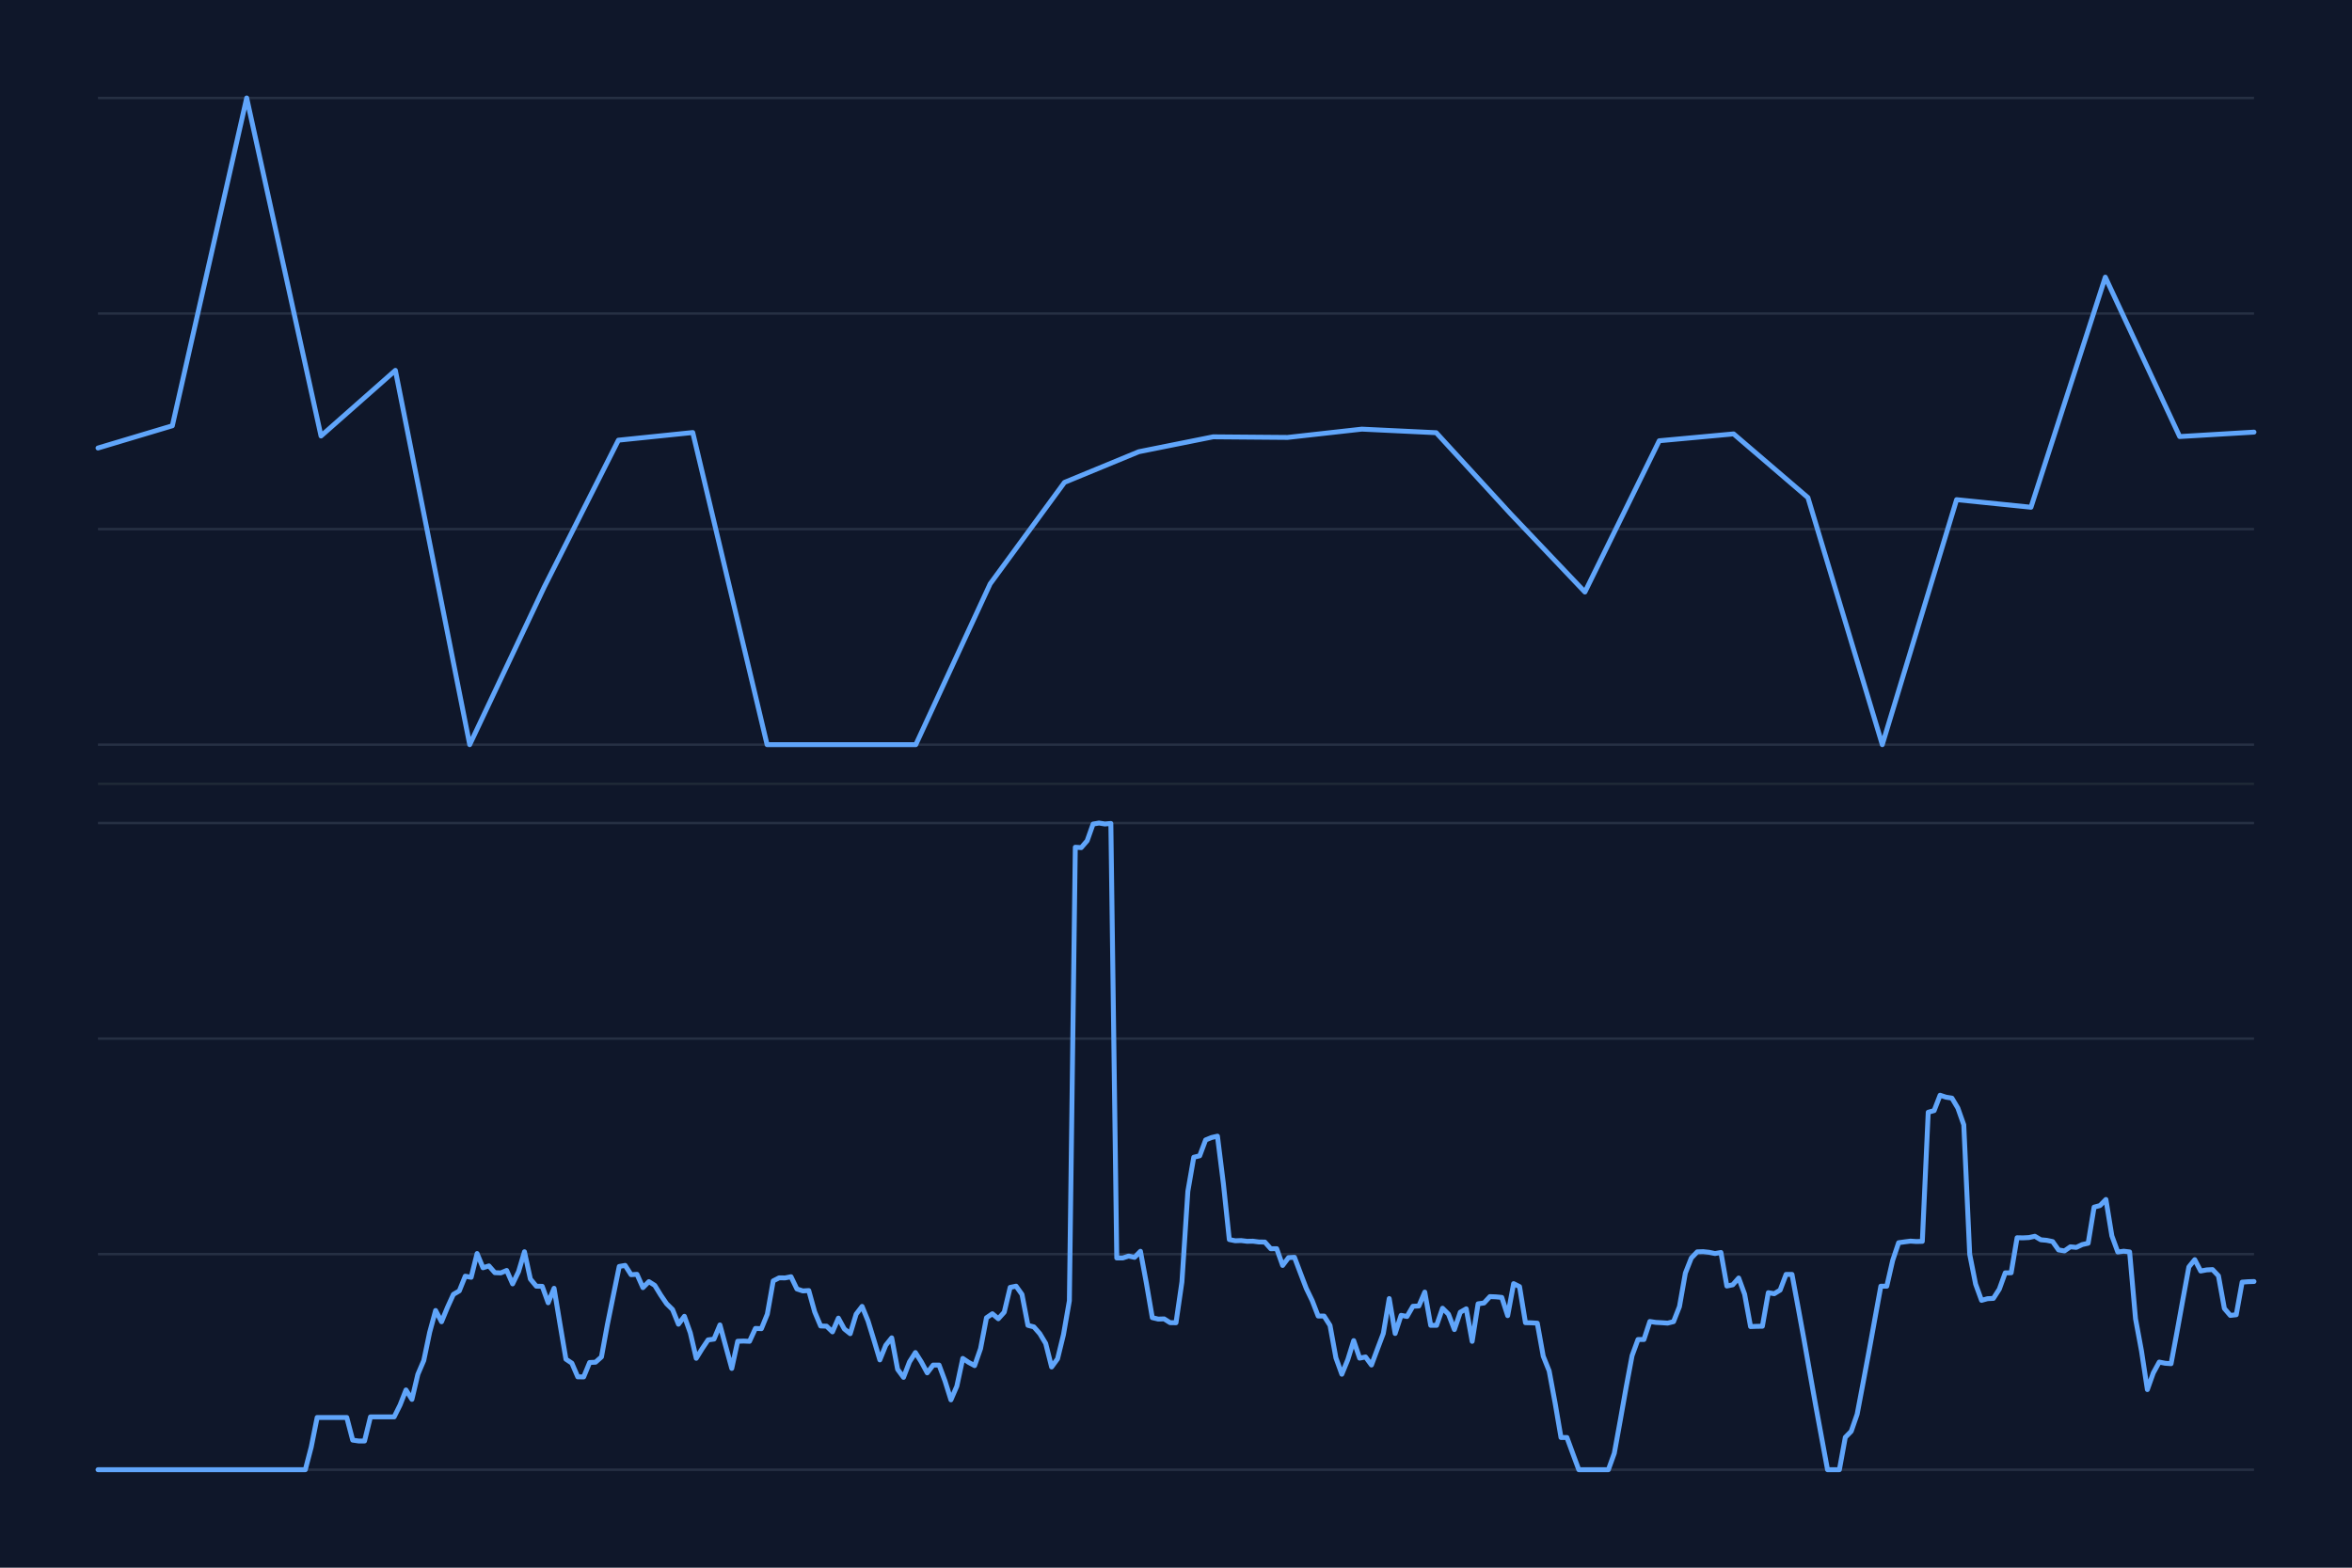
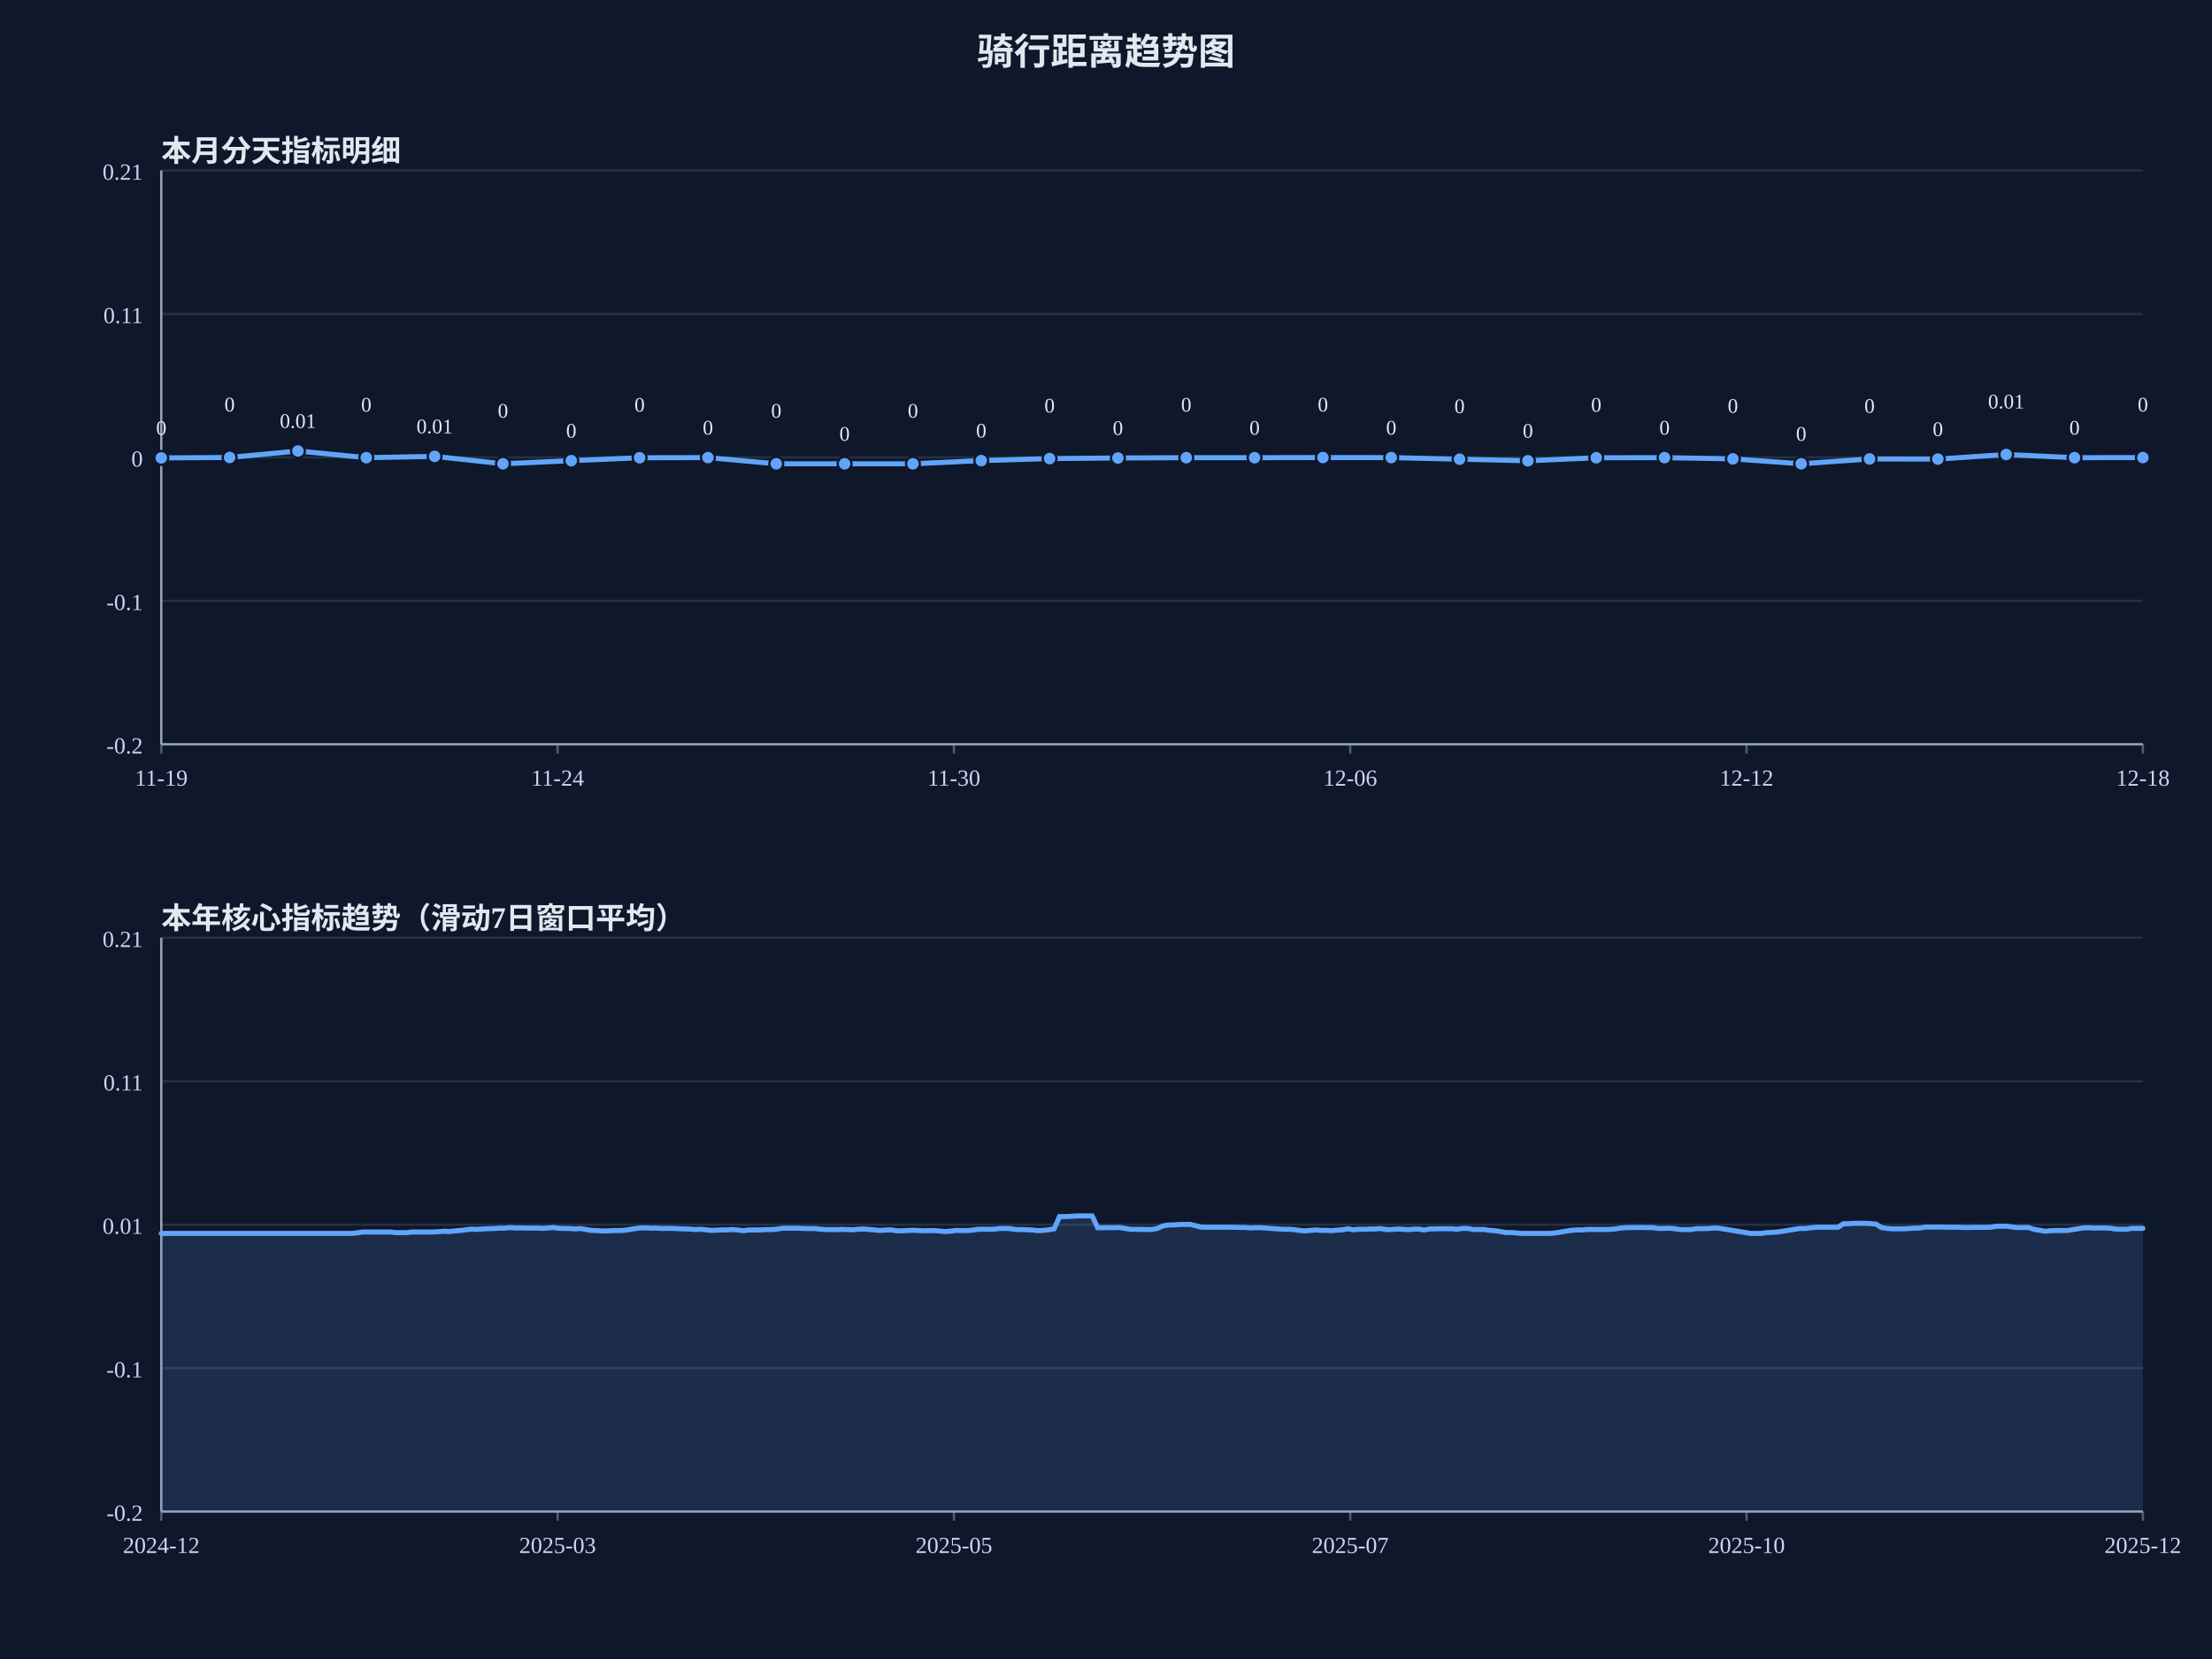
- <svg xmlns="http://www.w3.org/2000/svg" viewBox="0 0 960 640" width="960" height="640">
-   <rect width="960" height="640" fill="#0f172a" />
-   <line x1="40" y1="40.00" x2="920.00" y2="40.00" stroke="#94a3b8" stroke-opacity="0.18" stroke-width="1" />
-   <line x1="40" y1="128.00" x2="920.00" y2="128.00" stroke="#94a3b8" stroke-opacity="0.18" stroke-width="1" />
-   <line x1="40" y1="216.00" x2="920.00" y2="216.00" stroke="#94a3b8" stroke-opacity="0.18" stroke-width="1" />
-   <line x1="40" y1="304.00" x2="920.00" y2="304.00" stroke="#94a3b8" stroke-opacity="0.18" stroke-width="1" />
-   <line x1="40" y1="336.00" x2="920.00" y2="336.00" stroke="#94a3b8" stroke-opacity="0.18" stroke-width="1" />
-   <line x1="40" y1="424.00" x2="920.00" y2="424.00" stroke="#94a3b8" stroke-opacity="0.18" stroke-width="1" />
-   <line x1="40" y1="512.00" x2="920.00" y2="512.00" stroke="#94a3b8" stroke-opacity="0.18" stroke-width="1" />
-   <line x1="40" y1="600.00" x2="920.00" y2="600.00" stroke="#94a3b8" stroke-opacity="0.18" stroke-width="1" />
-   <line x1="40" y1="320.00" x2="920.00" y2="320.00" stroke="#1f2937" stroke-width="1" />
-   <polyline points="40.00,182.90 70.34,173.82 100.69,40.00 131.03,177.99 161.38,151.20 191.72,304.00 222.07,239.78 252.41,179.70 282.76,176.58 313.10,304.00 343.45,304.00 373.79,304.00 404.14,238.36 434.48,196.93 464.83,184.41 495.17,178.33 525.52,178.58 555.86,175.19 586.21,176.65 616.55,209.74 646.90,241.69 677.24,179.94 707.59,177.14 737.93,203.14 768.28,304.00 798.62,203.98 828.97,207.08 859.31,113.14 889.66,178.22 920.00,176.41" fill="none" stroke="#60a5fa" stroke-width="2" stroke-linecap="round" stroke-linejoin="round" />
-   <polyline points="40.00,600.00 42.42,600.00 44.84,600.00 47.25,600.00 49.67,600.00 52.09,600.00 54.51,600.00 56.92,600.00 59.34,600.00 61.76,600.00 64.18,600.00 66.59,600.00 69.01,600.00 71.43,600.00 73.85,600.00 76.26,600.00 78.68,600.00 81.10,600.00 83.52,600.00 85.93,600.00 88.35,600.00 90.77,600.00 93.19,600.00 95.60,600.00 98.02,600.00 100.44,600.00 102.86,600.00 105.27,600.00 107.69,600.00 110.11,600.00 112.53,600.00 114.95,600.00 117.36,600.00 119.78,600.00 122.20,600.00 124.62,600.00 127.03,590.76 129.45,578.68 131.87,578.68 134.29,578.68 136.70,578.68 139.12,578.68 141.54,578.68 143.96,587.92 146.37,588.28 148.79,588.28 151.21,578.44 153.63,578.44 156.04,578.44 158.46,578.44 160.88,578.44 163.30,573.57 165.71,567.44 168.13,571.29 170.55,561.07 172.97,555.42 175.38,543.88 177.80,535.00 180.22,539.60 182.64,533.72 185.05,528.43 187.47,527.00 189.89,521.00 192.31,521.45 194.73,511.75 197.14,517.56 199.56,516.80 201.98,519.56 204.40,519.66 206.81,518.65 209.23,524.14 211.65,519.14 214.07,511.02 216.48,522.17 218.90,525.08 221.32,525.14 223.74,531.85 226.15,525.94 228.57,540.56 230.99,554.87 233.41,556.50 235.82,562.10 238.24,562.12 240.66,556.23 243.08,556.11 245.49,553.96 247.91,540.77 250.33,528.87 252.75,517.02 255.16,516.59 257.58,520.38 260.00,520.24 262.42,525.67 264.84,523.22 267.25,524.74 269.67,528.69 272.09,532.23 274.51,534.61 276.92,540.60 279.34,537.37 281.76,544.14 284.18,554.52 286.59,550.61 289.01,547.01 291.43,546.68 293.85,540.89 296.26,549.79 298.68,558.65 301.10,547.56 303.52,547.48 305.93,547.58 308.35,542.32 310.77,542.43 313.19,536.49 315.60,522.92 318.02,521.67 320.44,521.70 322.86,521.22 325.27,526.21 327.69,527.01 330.11,526.86 332.53,535.58 334.95,541.32 337.36,541.40 339.78,543.73 342.20,538.12 344.62,542.55 347.03,544.47 349.45,536.49 351.87,533.33 354.29,539.24 356.70,547.08 359.12,555.17 361.54,549.20 363.96,546.17 366.37,559.02 368.79,562.30 371.21,556.00 373.63,552.17 376.04,555.98 378.46,560.46 380.88,557.28 383.30,557.28 385.71,563.76 388.13,571.48 390.55,565.89 392.97,554.57 395.38,556.19 397.80,557.51 400.22,550.59 402.64,537.97 405.05,536.33 407.47,538.38 409.89,535.69 412.31,525.57 414.73,525.07 417.14,528.44 419.56,541.06 421.98,541.69 424.40,544.44 426.81,548.45 429.23,558.06 431.65,554.74 434.07,544.87 436.48,531.02 438.90,345.88 441.32,346.04 443.74,343.23 446.15,336.42 448.57,336.00 450.99,336.39 453.41,336.17 455.82,513.56 458.24,513.57 460.66,512.78 463.08,513.31 465.49,510.83 467.91,523.85 470.33,537.93 472.75,538.51 475.16,538.43 477.58,539.97 480.00,540.00 482.42,523.32 484.84,486.33 487.25,472.44 489.67,471.85 492.09,465.38 494.51,464.39 496.92,463.83 499.34,483.19 501.76,506.04 504.18,506.53 506.59,506.45 509.01,506.75 511.43,506.71 513.85,507.03 516.26,507.06 518.68,509.79 521.10,509.77 523.52,516.61 525.93,513.42 528.35,513.28 530.77,519.69 533.19,526.02 535.60,530.99 538.02,537.26 540.44,537.28 542.86,541.09 545.27,554.33 547.69,561.02 550.11,555.12 552.53,547.30 554.95,554.45 557.36,553.97 559.78,557.26 562.20,550.77 564.62,544.36 567.03,530.13 569.45,544.39 571.87,536.98 574.29,537.44 576.70,533.28 579.12,533.16 581.54,527.49 583.96,541.06 586.37,541.06 588.79,534.08 591.21,536.49 593.63,542.79 596.04,535.70 598.46,534.32 600.88,547.60 603.30,532.27 605.71,531.94 608.13,529.33 610.55,529.43 612.97,529.66 615.38,537.11 617.80,524.04 620.22,525.25 622.64,539.98 625.05,540.03 627.47,540.18 629.89,553.65 632.31,559.66 634.73,572.73 637.14,586.85 639.56,586.85 641.98,593.46 644.40,600.00 646.81,600.00 649.23,600.00 651.65,600.00 654.07,600.00 656.48,600.00 658.90,593.28 661.32,579.94 663.74,566.31 666.15,553.45 668.57,546.85 670.99,546.85 673.41,539.49 675.82,539.86 678.24,539.99 680.66,540.16 683.08,539.55 685.49,533.42 687.91,519.72 690.33,513.58 692.75,511.06 695.16,510.98 697.58,511.24 700.00,511.75 702.42,511.32 704.84,525.02 707.25,524.51 709.67,521.74 712.09,528.36 714.51,541.56 716.92,541.47 719.34,541.43 721.76,527.73 724.18,528.15 726.59,526.67 729.01,520.27 731.43,520.27 733.85,533.32 736.26,546.52 738.68,560.22 741.10,573.81 743.52,586.93 745.93,600.00 748.35,600.00 750.77,600.00 753.19,586.77 755.60,584.32 758.02,577.34 760.44,564.55 762.86,551.61 765.27,538.33 767.69,525.08 770.11,525.09 772.53,514.53 774.95,507.33 777.36,506.99 779.78,506.68 782.20,506.84 784.62,506.78 787.03,454.07 789.45,453.39 791.87,447.12 794.29,447.92 796.70,448.30 799.12,452.35 801.54,459.19 803.96,512.05 806.37,524.22 808.79,530.86 811.21,530.19 813.63,530.06 816.04,526.30 818.46,519.63 820.88,519.61 823.30,505.30 825.71,505.35 828.13,505.23 830.55,504.70 832.97,506.13 835.38,506.35 837.80,506.86 840.22,510.28 842.64,510.68 845.05,509.00 847.47,509.24 849.89,508.09 852.31,507.54 854.73,492.81 857.14,492.16 859.56,489.68 861.98,504.49 864.40,511.13 866.81,510.80 869.23,511.09 871.65,538.42 874.07,551.47 876.48,567.29 878.90,560.49 881.32,556.06 883.74,556.54 886.15,556.72 888.57,543.74 890.99,530.40 893.41,517.22 895.82,514.25 898.24,518.89 900.66,518.43 903.08,518.30 905.49,520.85 907.91,534.18 910.33,537.01 912.75,536.74 915.16,523.43 917.58,523.25 920.00,523.17" fill="none" stroke="#60a5fa" stroke-width="2" stroke-linecap="round" stroke-linejoin="round" />
+ <svg xmlns="http://www.w3.org/2000/svg" viewBox="0 0 960 720" width="960" height="720">
+   <rect width="960" height="720" fill="#0f172a" />
+   <text x="480" y="28" fill="#e2e8f0" font-size="16" font-weight="700" text-anchor="middle">骑行距离趋势图</text>
+   <text x="70" y="70" fill="#e2e8f0" font-size="13" font-weight="600">本月分天指标明细</text>
+   <line x1="70" y1="323.00" x2="930" y2="323.00" stroke="#94a3b8" stroke-opacity="0.18" stroke-width="1" />
+   <text x="62" y="327.00" fill="#cbd5f5" font-size="10" text-anchor="end">-0.2</text>
+   <line x1="70" y1="260.75" x2="930" y2="260.75" stroke="#94a3b8" stroke-opacity="0.18" stroke-width="1" />
+   <text x="62" y="264.75" fill="#cbd5f5" font-size="10" text-anchor="end">-0.1</text>
+   <line x1="70" y1="198.50" x2="930" y2="198.50" stroke="#94a3b8" stroke-opacity="0.18" stroke-width="1" />
+   <text x="62" y="202.50" fill="#cbd5f5" font-size="10" text-anchor="end">0</text>
+   <line x1="70" y1="136.25" x2="930" y2="136.25" stroke="#94a3b8" stroke-opacity="0.18" stroke-width="1" />
+   <text x="62" y="140.25" fill="#cbd5f5" font-size="10" text-anchor="end">0.11</text>
+   <line x1="70" y1="74.00" x2="930" y2="74.00" stroke="#94a3b8" stroke-opacity="0.18" stroke-width="1" />
+   <text x="62" y="78.00" fill="#cbd5f5" font-size="10" text-anchor="end">0.21</text>
+   <line x1="70.00" y1="323" x2="70.00" y2="327" stroke="#94a3b8" stroke-opacity="0.5" stroke-width="1" />
+   <text x="70.00" y="341" fill="#cbd5f5" font-size="10" text-anchor="middle">11-19</text>
+   <line x1="242.00" y1="323" x2="242.00" y2="327" stroke="#94a3b8" stroke-opacity="0.5" stroke-width="1" />
+   <text x="242.00" y="341" fill="#cbd5f5" font-size="10" text-anchor="middle">11-24</text>
+   <line x1="414.00" y1="323" x2="414.00" y2="327" stroke="#94a3b8" stroke-opacity="0.5" stroke-width="1" />
+   <text x="414.00" y="341" fill="#cbd5f5" font-size="10" text-anchor="middle">11-30</text>
+   <line x1="586.00" y1="323" x2="586.00" y2="327" stroke="#94a3b8" stroke-opacity="0.5" stroke-width="1" />
+   <text x="586.00" y="341" fill="#cbd5f5" font-size="10" text-anchor="middle">12-06</text>
+   <line x1="758.00" y1="323" x2="758.00" y2="327" stroke="#94a3b8" stroke-opacity="0.5" stroke-width="1" />
+   <text x="758.00" y="341" fill="#cbd5f5" font-size="10" text-anchor="middle">12-12</text>
+   <line x1="930.00" y1="323" x2="930.00" y2="327" stroke="#94a3b8" stroke-opacity="0.5" stroke-width="1" />
+   <text x="930.00" y="341" fill="#cbd5f5" font-size="10" text-anchor="middle">12-18</text>
+   <line x1="70" y1="74" x2="70" y2="323" stroke="#94a3b8" stroke-width="1" />
+   <line x1="70" y1="323" x2="930" y2="323" stroke="#94a3b8" stroke-width="1" />
+   <path d="M70.00,198.73 L99.66,198.54 L129.31,195.72 L158.97,198.63 L188.62,198.06 L218.28,201.28 L247.93,199.93 L277.59,198.66 L307.24,198.60 L336.90,201.28 L366.55,201.28 L396.21,201.28 L425.86,199.90 L455.52,199.02 L485.17,198.76 L514.83,198.63 L544.48,198.64 L574.14,198.57 L603.79,198.60 L633.45,199.29 L663.10,199.97 L692.76,198.67 L722.41,198.61 L752.07,199.15 L781.72,201.28 L811.38,199.17 L841.03,199.24 L870.69,197.26 L900.34,198.63 L930.00,198.59" fill="none" stroke="#60a5fa" stroke-width="2.2" stroke-linecap="round" />
+   <circle cx="70.00" cy="198.73" r="3" fill="#60a5fa" stroke="#0f172a" stroke-width="1" />
+   <text x="70.00" y="188.73" fill="#e2e8f0" font-size="9" text-anchor="middle">0</text>
+   <circle cx="99.66" cy="198.54" r="3" fill="#60a5fa" stroke="#0f172a" stroke-width="1" />
+   <text x="99.66" y="178.54" fill="#e2e8f0" font-size="9" text-anchor="middle">0</text>
+   <circle cx="129.31" cy="195.72" r="3" fill="#60a5fa" stroke="#0f172a" stroke-width="1" />
+   <text x="129.31" y="185.72" fill="#e2e8f0" font-size="9" text-anchor="middle">0.01</text>
+   <circle cx="158.97" cy="198.63" r="3" fill="#60a5fa" stroke="#0f172a" stroke-width="1" />
+   <text x="158.97" y="178.63" fill="#e2e8f0" font-size="9" text-anchor="middle">0</text>
+   <circle cx="188.62" cy="198.06" r="3" fill="#60a5fa" stroke="#0f172a" stroke-width="1" />
+   <text x="188.62" y="188.06" fill="#e2e8f0" font-size="9" text-anchor="middle">0.01</text>
+   <circle cx="218.28" cy="201.28" r="3" fill="#60a5fa" stroke="#0f172a" stroke-width="1" />
+   <text x="218.28" y="181.28" fill="#e2e8f0" font-size="9" text-anchor="middle">0</text>
+   <circle cx="247.93" cy="199.93" r="3" fill="#60a5fa" stroke="#0f172a" stroke-width="1" />
+   <text x="247.93" y="189.93" fill="#e2e8f0" font-size="9" text-anchor="middle">0</text>
+   <circle cx="277.59" cy="198.66" r="3" fill="#60a5fa" stroke="#0f172a" stroke-width="1" />
+   <text x="277.59" y="178.66" fill="#e2e8f0" font-size="9" text-anchor="middle">0</text>
+   <circle cx="307.24" cy="198.60" r="3" fill="#60a5fa" stroke="#0f172a" stroke-width="1" />
+   <text x="307.24" y="188.60" fill="#e2e8f0" font-size="9" text-anchor="middle">0</text>
+   <circle cx="336.90" cy="201.28" r="3" fill="#60a5fa" stroke="#0f172a" stroke-width="1" />
+   <text x="336.90" y="181.28" fill="#e2e8f0" font-size="9" text-anchor="middle">0</text>
+   <circle cx="366.55" cy="201.28" r="3" fill="#60a5fa" stroke="#0f172a" stroke-width="1" />
+   <text x="366.55" y="191.28" fill="#e2e8f0" font-size="9" text-anchor="middle">0</text>
+   <circle cx="396.21" cy="201.28" r="3" fill="#60a5fa" stroke="#0f172a" stroke-width="1" />
+   <text x="396.21" y="181.28" fill="#e2e8f0" font-size="9" text-anchor="middle">0</text>
+   <circle cx="425.86" cy="199.90" r="3" fill="#60a5fa" stroke="#0f172a" stroke-width="1" />
+   <text x="425.86" y="189.90" fill="#e2e8f0" font-size="9" text-anchor="middle">0</text>
+   <circle cx="455.52" cy="199.02" r="3" fill="#60a5fa" stroke="#0f172a" stroke-width="1" />
+   <text x="455.52" y="179.02" fill="#e2e8f0" font-size="9" text-anchor="middle">0</text>
+   <circle cx="485.17" cy="198.76" r="3" fill="#60a5fa" stroke="#0f172a" stroke-width="1" />
+   <text x="485.17" y="188.76" fill="#e2e8f0" font-size="9" text-anchor="middle">0</text>
+   <circle cx="514.83" cy="198.63" r="3" fill="#60a5fa" stroke="#0f172a" stroke-width="1" />
+   <text x="514.83" y="178.63" fill="#e2e8f0" font-size="9" text-anchor="middle">0</text>
+   <circle cx="544.48" cy="198.64" r="3" fill="#60a5fa" stroke="#0f172a" stroke-width="1" />
+   <text x="544.48" y="188.64" fill="#e2e8f0" font-size="9" text-anchor="middle">0</text>
+   <circle cx="574.14" cy="198.57" r="3" fill="#60a5fa" stroke="#0f172a" stroke-width="1" />
+   <text x="574.14" y="178.57" fill="#e2e8f0" font-size="9" text-anchor="middle">0</text>
+   <circle cx="603.79" cy="198.60" r="3" fill="#60a5fa" stroke="#0f172a" stroke-width="1" />
+   <text x="603.79" y="188.60" fill="#e2e8f0" font-size="9" text-anchor="middle">0</text>
+   <circle cx="633.45" cy="199.29" r="3" fill="#60a5fa" stroke="#0f172a" stroke-width="1" />
+   <text x="633.45" y="179.29" fill="#e2e8f0" font-size="9" text-anchor="middle">0</text>
+   <circle cx="663.10" cy="199.97" r="3" fill="#60a5fa" stroke="#0f172a" stroke-width="1" />
+   <text x="663.10" y="189.97" fill="#e2e8f0" font-size="9" text-anchor="middle">0</text>
+   <circle cx="692.76" cy="198.67" r="3" fill="#60a5fa" stroke="#0f172a" stroke-width="1" />
+   <text x="692.76" y="178.67" fill="#e2e8f0" font-size="9" text-anchor="middle">0</text>
+   <circle cx="722.41" cy="198.61" r="3" fill="#60a5fa" stroke="#0f172a" stroke-width="1" />
+   <text x="722.41" y="188.61" fill="#e2e8f0" font-size="9" text-anchor="middle">0</text>
+   <circle cx="752.07" cy="199.15" r="3" fill="#60a5fa" stroke="#0f172a" stroke-width="1" />
+   <text x="752.07" y="179.15" fill="#e2e8f0" font-size="9" text-anchor="middle">0</text>
+   <circle cx="781.72" cy="201.28" r="3" fill="#60a5fa" stroke="#0f172a" stroke-width="1" />
+   <text x="781.72" y="191.28" fill="#e2e8f0" font-size="9" text-anchor="middle">0</text>
+   <circle cx="811.38" cy="199.17" r="3" fill="#60a5fa" stroke="#0f172a" stroke-width="1" />
+   <text x="811.38" y="179.17" fill="#e2e8f0" font-size="9" text-anchor="middle">0</text>
+   <circle cx="841.03" cy="199.24" r="3" fill="#60a5fa" stroke="#0f172a" stroke-width="1" />
+   <text x="841.03" y="189.24" fill="#e2e8f0" font-size="9" text-anchor="middle">0</text>
+   <circle cx="870.69" cy="197.26" r="3" fill="#60a5fa" stroke="#0f172a" stroke-width="1" />
+   <text x="870.69" y="177.26" fill="#e2e8f0" font-size="9" text-anchor="middle">0.01</text>
+   <circle cx="900.34" cy="198.63" r="3" fill="#60a5fa" stroke="#0f172a" stroke-width="1" />
+   <text x="900.34" y="188.63" fill="#e2e8f0" font-size="9" text-anchor="middle">0</text>
+   <circle cx="930.00" cy="198.59" r="3" fill="#60a5fa" stroke="#0f172a" stroke-width="1" />
+   <text x="930.00" y="178.59" fill="#e2e8f0" font-size="9" text-anchor="middle">0</text>
+   <text x="70" y="403" fill="#e2e8f0" font-size="13" font-weight="600">本年核心指标趋势（滑动7日窗口平均）</text>
+   <line x1="70" y1="656.00" x2="930" y2="656.00" stroke="#94a3b8" stroke-opacity="0.18" stroke-width="1" />
+   <text x="62" y="660.00" fill="#cbd5f5" font-size="10" text-anchor="end">-0.2</text>
+   <line x1="70" y1="593.75" x2="930" y2="593.75" stroke="#94a3b8" stroke-opacity="0.18" stroke-width="1" />
+   <text x="62" y="597.75" fill="#cbd5f5" font-size="10" text-anchor="end">-0.1</text>
+   <line x1="70" y1="531.50" x2="930" y2="531.50" stroke="#94a3b8" stroke-opacity="0.18" stroke-width="1" />
+   <text x="62" y="535.50" fill="#cbd5f5" font-size="10" text-anchor="end">0.01</text>
+   <line x1="70" y1="469.25" x2="930" y2="469.25" stroke="#94a3b8" stroke-opacity="0.18" stroke-width="1" />
+   <text x="62" y="473.25" fill="#cbd5f5" font-size="10" text-anchor="end">0.11</text>
+   <line x1="70" y1="407.00" x2="930" y2="407.00" stroke="#94a3b8" stroke-opacity="0.18" stroke-width="1" />
+   <text x="62" y="411.00" fill="#cbd5f5" font-size="10" text-anchor="end">0.21</text>
+   <line x1="70.00" y1="656" x2="70.00" y2="660" stroke="#94a3b8" stroke-opacity="0.5" stroke-width="1" />
+   <text x="70.00" y="674" fill="#cbd5f5" font-size="10" text-anchor="middle">2024-12</text>
+   <line x1="242.00" y1="656" x2="242.00" y2="660" stroke="#94a3b8" stroke-opacity="0.5" stroke-width="1" />
+   <text x="242.00" y="674" fill="#cbd5f5" font-size="10" text-anchor="middle">2025-03</text>
+   <line x1="414.00" y1="656" x2="414.00" y2="660" stroke="#94a3b8" stroke-opacity="0.5" stroke-width="1" />
+   <text x="414.00" y="674" fill="#cbd5f5" font-size="10" text-anchor="middle">2025-05</text>
+   <line x1="586.00" y1="656" x2="586.00" y2="660" stroke="#94a3b8" stroke-opacity="0.5" stroke-width="1" />
+   <text x="586.00" y="674" fill="#cbd5f5" font-size="10" text-anchor="middle">2025-07</text>
+   <line x1="758.00" y1="656" x2="758.00" y2="660" stroke="#94a3b8" stroke-opacity="0.5" stroke-width="1" />
+   <text x="758.00" y="674" fill="#cbd5f5" font-size="10" text-anchor="middle">2025-10</text>
+   <line x1="930.00" y1="656" x2="930.00" y2="660" stroke="#94a3b8" stroke-opacity="0.5" stroke-width="1" />
+   <text x="930.00" y="674" fill="#cbd5f5" font-size="10" text-anchor="middle">2025-12</text>
+   <line x1="70" y1="407" x2="70" y2="656" stroke="#94a3b8" stroke-width="1" />
+   <line x1="70" y1="656" x2="930" y2="656" stroke="#94a3b8" stroke-width="1" />
+   <path d="M70.00,656.00 L70.00,535.30 L72.36,535.30 L74.73,535.30 L77.09,535.30 L79.45,535.30 L81.81,535.30 L84.18,535.30 L86.54,535.30 L88.90,535.30 L91.26,535.30 L93.63,535.30 L95.99,535.30 L98.35,535.30 L100.71,535.30 L103.08,535.30 L105.44,535.30 L107.80,535.30 L110.16,535.30 L112.53,535.30 L114.89,535.30 L117.25,535.30 L119.62,535.30 L121.98,535.30 L124.34,535.30 L126.70,535.30 L129.07,535.30 L131.43,535.30 L133.79,535.30 L136.15,535.30 L138.52,535.30 L140.88,535.30 L143.24,535.30 L145.60,535.30 L147.97,535.30 L150.33,535.30 L152.69,535.30 L155.05,535.03 L157.42,534.68 L159.78,534.68 L162.14,534.68 L164.51,534.68 L166.87,534.68 L169.23,534.68 L171.59,534.95 L173.96,534.96 L176.32,534.96 L178.68,534.68 L181.04,534.68 L183.41,534.68 L185.77,534.68 L188.13,534.68 L190.49,534.54 L192.86,534.36 L195.22,534.47 L197.58,534.18 L199.95,534.01 L202.31,533.68 L204.67,533.43 L207.03,533.56 L209.40,533.39 L211.76,533.24 L214.12,533.20 L216.48,533.02 L218.85,533.04 L221.21,532.76 L223.57,532.93 L225.93,532.90 L228.30,532.98 L230.66,532.99 L233.02,532.96 L235.38,533.11 L237.75,532.97 L240.11,532.74 L242.47,533.06 L244.84,533.14 L247.20,533.14 L249.56,533.34 L251.92,533.17 L254.29,533.59 L256.65,534.00 L259.01,534.05 L261.37,534.21 L263.74,534.21 L266.10,534.04 L268.46,534.03 L270.82,533.97 L273.19,533.59 L275.55,533.25 L277.91,532.91 L280.27,532.90 L282.64,533.01 L285.00,533.00 L287.36,533.16 L289.73,533.09 L292.09,533.13 L294.45,533.25 L296.81,533.35 L299.18,533.42 L301.54,533.59 L303.90,533.50 L306.26,533.69 L308.63,533.99 L310.99,533.88 L313.35,533.77 L315.71,533.76 L318.08,533.60 L320.44,533.85 L322.80,534.11 L325.16,533.79 L327.53,533.79 L329.89,533.79 L332.25,533.64 L334.62,533.64 L336.98,533.47 L339.34,533.08 L341.70,533.04 L344.07,533.04 L346.43,533.03 L348.79,533.17 L351.15,533.20 L353.52,533.19 L355.88,533.44 L358.24,533.61 L360.60,533.61 L362.97,533.68 L365.33,533.52 L367.69,533.64 L370.05,533.70 L372.42,533.47 L374.78,533.38 L377.14,533.55 L379.51,533.77 L381.87,534.01 L384.23,533.84 L386.59,533.75 L388.96,534.12 L391.32,534.21 L393.68,534.03 L396.04,533.92 L398.41,534.03 L400.77,534.16 L403.13,534.07 L405.49,534.07 L407.86,534.25 L410.22,534.48 L412.58,534.32 L414.95,533.99 L417.31,534.04 L419.67,534.07 L422.03,533.88 L424.40,533.51 L426.76,533.47 L429.12,533.52 L431.48,533.45 L433.85,533.16 L436.21,533.14 L438.57,533.24 L440.93,533.60 L443.30,533.62 L445.66,533.70 L448.02,533.81 L450.38,534.09 L452.75,534.00 L455.11,533.71 L457.47,533.31 L459.84,527.99 L462.20,527.99 L464.56,527.91 L466.92,527.72 L469.29,527.70 L471.65,527.71 L474.01,527.71 L476.37,532.81 L478.74,532.81 L481.10,532.79 L483.46,532.80 L485.82,532.73 L488.19,533.11 L490.55,533.51 L492.91,533.53 L495.27,533.53 L497.64,533.57 L500.00,533.57 L502.36,533.09 L504.73,532.03 L507.09,531.63 L509.45,531.61 L511.81,531.42 L514.18,531.40 L516.54,531.38 L518.90,531.94 L521.26,532.59 L523.63,532.61 L525.99,532.61 L528.35,532.61 L530.71,532.61 L533.08,532.62 L535.44,532.62 L537.80,532.70 L540.16,532.70 L542.53,532.90 L544.89,532.81 L547.25,532.80 L549.62,532.99 L551.98,533.17 L554.34,533.31 L556.70,533.49 L559.07,533.49 L561.43,533.60 L563.79,533.98 L566.15,534.18 L568.52,534.01 L570.88,533.78 L573.24,533.99 L575.60,533.97 L577.97,534.07 L580.33,533.88 L582.69,533.70 L585.05,533.29 L587.42,533.70 L589.78,533.48 L592.14,533.50 L594.51,533.38 L596.87,533.37 L599.23,533.21 L601.59,533.60 L603.96,533.60 L606.32,533.40 L608.68,533.47 L611.04,533.65 L613.41,533.45 L615.77,533.41 L618.13,533.79 L620.49,533.35 L622.86,533.34 L625.22,533.26 L627.58,533.27 L629.95,533.27 L632.31,533.49 L634.67,533.11 L637.03,533.15 L639.40,533.57 L641.76,533.57 L644.12,533.58 L646.48,533.96 L648.85,534.14 L651.21,534.51 L653.57,534.92 L655.93,534.92 L658.30,535.11 L660.66,535.30 L663.02,535.30 L665.38,535.30 L667.75,535.30 L670.11,535.30 L672.47,535.30 L674.84,535.10 L677.20,534.72 L679.56,534.33 L681.92,533.96 L684.29,533.77 L686.65,533.77 L689.01,533.56 L691.37,533.57 L693.74,533.57 L696.10,533.58 L698.46,533.56 L700.82,533.38 L703.19,532.99 L705.55,532.81 L707.91,532.74 L710.27,532.74 L712.64,532.74 L715.00,532.76 L717.36,532.75 L719.73,533.14 L722.09,533.13 L724.45,533.05 L726.81,533.24 L729.18,533.62 L731.54,533.61 L733.90,533.61 L736.26,533.22 L738.63,533.23 L740.99,533.19 L743.35,533.00 L745.71,533.00 L748.08,533.38 L750.44,533.76 L752.80,534.15 L755.16,534.54 L757.53,534.92 L759.89,535.30 L762.25,535.30 L764.62,535.30 L766.98,534.92 L769.34,534.85 L771.70,534.65 L774.07,534.28 L776.43,533.91 L778.79,533.52 L781.15,533.14 L783.52,533.14 L785.88,532.84 L788.24,532.63 L790.60,532.62 L792.97,532.61 L795.33,532.62 L797.69,532.62 L800.05,531.10 L802.42,531.08 L804.78,530.90 L807.14,530.92 L809.51,530.93 L811.87,531.05 L814.23,531.25 L816.59,532.77 L818.96,533.12 L821.32,533.31 L823.68,533.29 L826.04,533.29 L828.41,533.18 L830.77,532.99 L833.13,532.98 L835.49,532.57 L837.86,532.57 L840.22,532.57 L842.58,532.56 L844.95,532.60 L847.31,532.60 L849.67,532.62 L852.03,532.72 L854.40,532.73 L856.76,532.68 L859.12,532.69 L861.48,532.65 L863.85,532.64 L866.21,532.21 L868.57,532.19 L870.93,532.12 L873.30,532.55 L875.66,532.74 L878.02,532.73 L880.38,532.74 L882.75,533.53 L885.11,533.90 L887.47,534.36 L889.84,534.16 L892.20,534.03 L894.56,534.05 L896.92,534.05 L899.29,533.68 L901.65,533.30 L904.01,532.92 L906.37,532.83 L908.74,532.96 L911.10,532.95 L913.46,532.95 L915.82,533.02 L918.19,533.40 L920.55,533.49 L922.91,533.48 L925.27,533.09 L927.64,533.09 L930.00,533.09 L930.00,656.00 Z" fill="#60a5fa" fill-opacity="0.16" stroke="none" />
+   <path d="M70.00,535.30 L72.36,535.30 L74.73,535.30 L77.09,535.30 L79.45,535.30 L81.81,535.30 L84.18,535.30 L86.54,535.30 L88.90,535.30 L91.26,535.30 L93.63,535.30 L95.99,535.30 L98.35,535.30 L100.71,535.30 L103.08,535.30 L105.44,535.30 L107.80,535.30 L110.16,535.30 L112.53,535.30 L114.89,535.30 L117.25,535.30 L119.62,535.30 L121.98,535.30 L124.34,535.30 L126.70,535.30 L129.07,535.30 L131.43,535.30 L133.79,535.30 L136.15,535.30 L138.52,535.30 L140.88,535.30 L143.24,535.30 L145.60,535.30 L147.97,535.30 L150.33,535.30 L152.69,535.30 L155.05,535.03 L157.42,534.68 L159.78,534.68 L162.14,534.68 L164.51,534.68 L166.87,534.68 L169.23,534.68 L171.59,534.95 L173.96,534.96 L176.32,534.96 L178.68,534.68 L181.04,534.68 L183.41,534.68 L185.77,534.68 L188.13,534.68 L190.49,534.54 L192.86,534.36 L195.22,534.47 L197.58,534.18 L199.95,534.01 L202.31,533.68 L204.67,533.43 L207.03,533.56 L209.40,533.39 L211.76,533.24 L214.12,533.20 L216.48,533.02 L218.85,533.04 L221.21,532.76 L223.57,532.93 L225.93,532.90 L228.30,532.98 L230.66,532.99 L233.02,532.96 L235.38,533.11 L237.75,532.97 L240.11,532.74 L242.47,533.06 L244.84,533.14 L247.20,533.14 L249.56,533.34 L251.92,533.17 L254.29,533.59 L256.65,534.00 L259.01,534.05 L261.37,534.21 L263.74,534.21 L266.10,534.04 L268.46,534.03 L270.82,533.97 L273.19,533.59 L275.55,533.25 L277.91,532.91 L280.27,532.90 L282.64,533.01 L285.00,533.00 L287.36,533.16 L289.73,533.09 L292.09,533.13 L294.45,533.25 L296.81,533.35 L299.18,533.42 L301.54,533.59 L303.90,533.50 L306.26,533.69 L308.63,533.99 L310.99,533.88 L313.35,533.77 L315.71,533.76 L318.08,533.60 L320.44,533.85 L322.80,534.11 L325.16,533.79 L327.53,533.79 L329.89,533.79 L332.25,533.64 L334.62,533.64 L336.98,533.47 L339.34,533.08 L341.70,533.04 L344.07,533.04 L346.43,533.03 L348.79,533.17 L351.15,533.20 L353.52,533.19 L355.88,533.44 L358.24,533.61 L360.60,533.61 L362.97,533.68 L365.33,533.52 L367.69,533.64 L370.05,533.70 L372.42,533.47 L374.78,533.38 L377.14,533.55 L379.51,533.77 L381.87,534.01 L384.23,533.84 L386.59,533.75 L388.96,534.12 L391.32,534.21 L393.68,534.03 L396.04,533.92 L398.41,534.03 L400.77,534.16 L403.13,534.07 L405.49,534.07 L407.86,534.25 L410.22,534.48 L412.58,534.32 L414.95,533.99 L417.31,534.04 L419.67,534.07 L422.03,533.88 L424.40,533.51 L426.76,533.47 L429.12,533.52 L431.48,533.45 L433.85,533.16 L436.21,533.14 L438.57,533.24 L440.93,533.60 L443.30,533.62 L445.66,533.70 L448.02,533.81 L450.38,534.09 L452.75,534.00 L455.11,533.71 L457.47,533.31 L459.84,527.99 L462.20,527.99 L464.56,527.91 L466.92,527.72 L469.29,527.70 L471.65,527.71 L474.01,527.71 L476.37,532.81 L478.74,532.81 L481.10,532.79 L483.46,532.80 L485.82,532.73 L488.19,533.11 L490.55,533.51 L492.91,533.53 L495.27,533.53 L497.64,533.57 L500.00,533.57 L502.36,533.09 L504.73,532.03 L507.09,531.63 L509.45,531.61 L511.81,531.42 L514.18,531.40 L516.54,531.38 L518.90,531.94 L521.26,532.59 L523.63,532.61 L525.99,532.61 L528.35,532.61 L530.71,532.61 L533.08,532.62 L535.44,532.62 L537.80,532.70 L540.16,532.70 L542.53,532.90 L544.89,532.81 L547.25,532.80 L549.62,532.99 L551.98,533.17 L554.34,533.31 L556.70,533.49 L559.07,533.49 L561.43,533.60 L563.79,533.98 L566.15,534.18 L568.52,534.01 L570.88,533.78 L573.24,533.99 L575.60,533.97 L577.97,534.07 L580.33,533.88 L582.69,533.70 L585.05,533.29 L587.42,533.70 L589.78,533.48 L592.14,533.50 L594.51,533.38 L596.87,533.37 L599.23,533.21 L601.59,533.60 L603.96,533.60 L606.32,533.40 L608.68,533.47 L611.04,533.65 L613.41,533.45 L615.77,533.41 L618.13,533.79 L620.49,533.35 L622.86,533.34 L625.22,533.26 L627.58,533.27 L629.95,533.27 L632.31,533.49 L634.67,533.11 L637.03,533.15 L639.40,533.57 L641.76,533.57 L644.12,533.58 L646.48,533.96 L648.85,534.14 L651.21,534.51 L653.57,534.92 L655.93,534.92 L658.30,535.11 L660.66,535.30 L663.02,535.30 L665.38,535.30 L667.75,535.30 L670.11,535.30 L672.47,535.30 L674.84,535.10 L677.20,534.72 L679.56,534.33 L681.92,533.96 L684.29,533.77 L686.65,533.77 L689.01,533.56 L691.37,533.57 L693.74,533.57 L696.10,533.58 L698.46,533.56 L700.82,533.38 L703.19,532.99 L705.55,532.81 L707.91,532.74 L710.27,532.74 L712.64,532.74 L715.00,532.76 L717.36,532.75 L719.73,533.14 L722.09,533.13 L724.45,533.05 L726.81,533.24 L729.18,533.62 L731.54,533.61 L733.90,533.61 L736.26,533.22 L738.63,533.23 L740.99,533.19 L743.35,533.00 L745.71,533.00 L748.08,533.38 L750.44,533.76 L752.80,534.15 L755.16,534.54 L757.53,534.92 L759.89,535.30 L762.25,535.30 L764.62,535.30 L766.98,534.92 L769.34,534.85 L771.70,534.65 L774.07,534.28 L776.43,533.91 L778.79,533.52 L781.15,533.14 L783.52,533.14 L785.88,532.84 L788.24,532.63 L790.60,532.62 L792.97,532.61 L795.33,532.62 L797.69,532.62 L800.05,531.10 L802.42,531.08 L804.78,530.90 L807.14,530.92 L809.51,530.93 L811.87,531.05 L814.23,531.25 L816.59,532.77 L818.96,533.12 L821.32,533.31 L823.68,533.29 L826.04,533.29 L828.41,533.18 L830.77,532.99 L833.13,532.98 L835.49,532.57 L837.86,532.57 L840.22,532.57 L842.58,532.56 L844.95,532.60 L847.31,532.60 L849.67,532.62 L852.03,532.72 L854.40,532.73 L856.76,532.68 L859.12,532.69 L861.48,532.65 L863.85,532.64 L866.21,532.21 L868.57,532.19 L870.93,532.12 L873.30,532.55 L875.66,532.74 L878.02,532.73 L880.38,532.74 L882.75,533.53 L885.11,533.90 L887.47,534.36 L889.84,534.16 L892.20,534.03 L894.56,534.05 L896.92,534.05 L899.29,533.68 L901.65,533.30 L904.01,532.92 L906.37,532.83 L908.74,532.96 L911.10,532.95 L913.46,532.95 L915.82,533.02 L918.19,533.40 L920.55,533.49 L922.91,533.48 L925.27,533.09 L927.64,533.09 L930.00,533.09" fill="none" stroke="#60a5fa" stroke-width="2.2" stroke-linecap="round" />
</svg>
